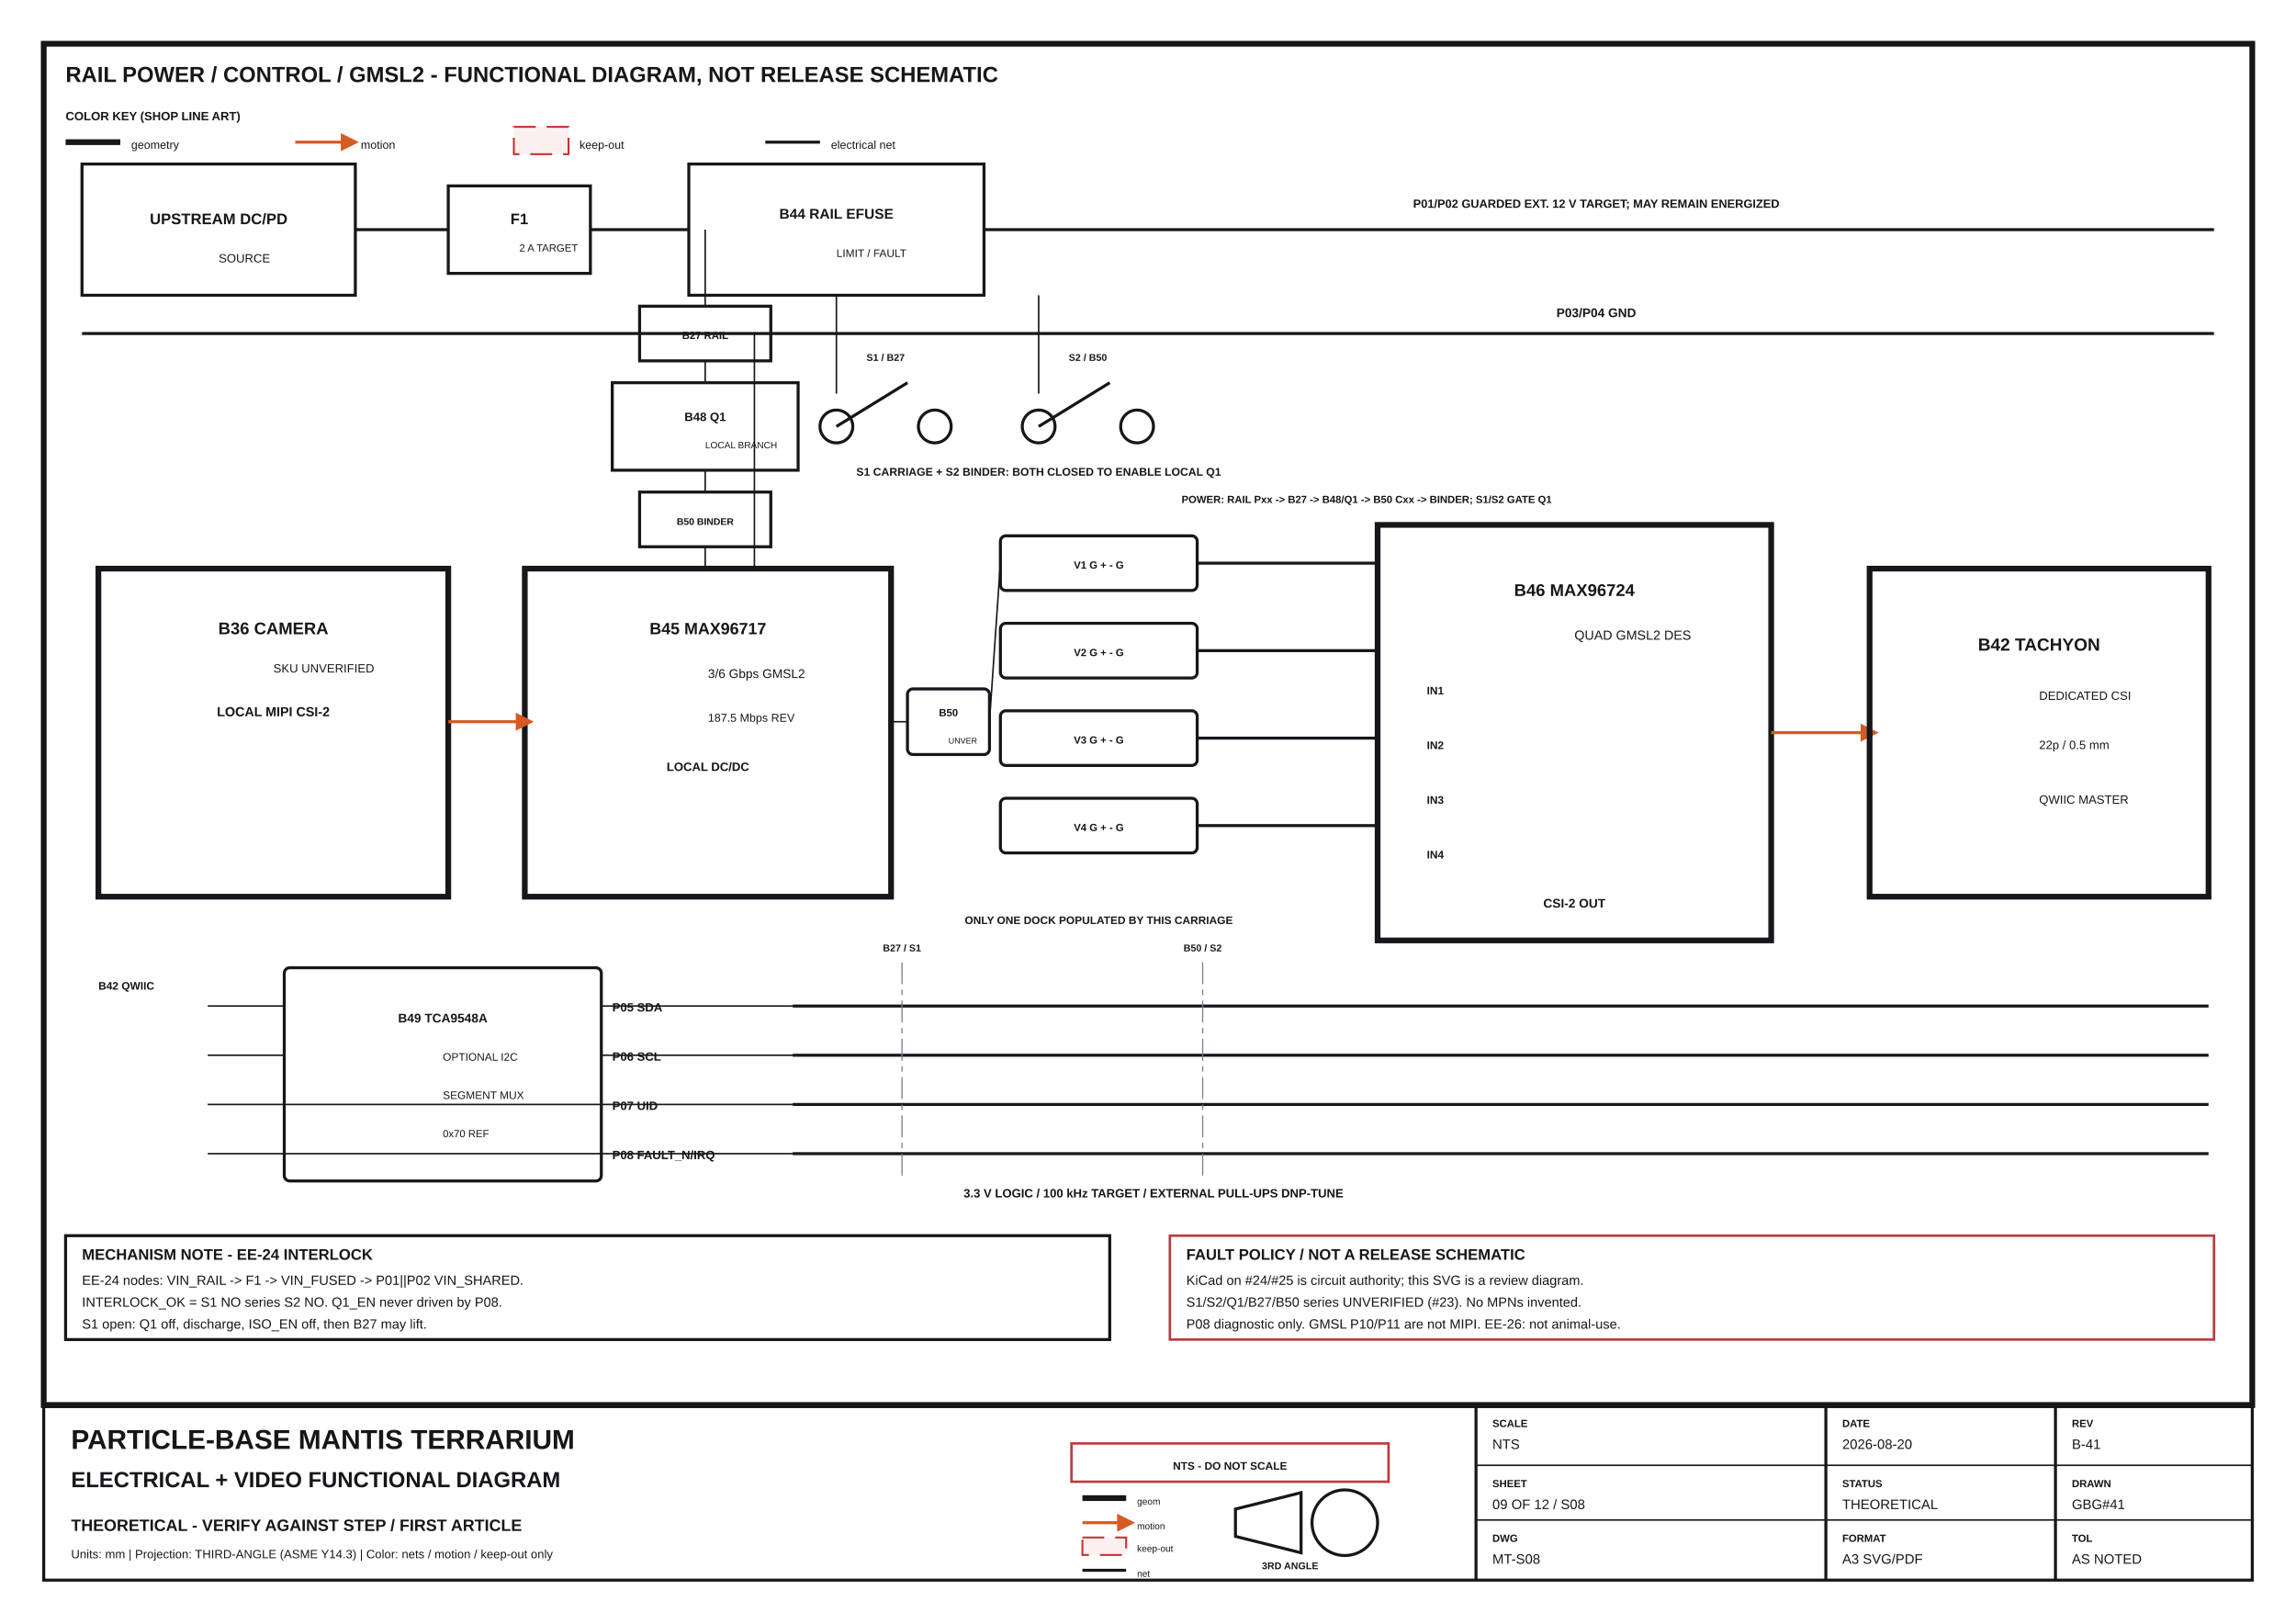
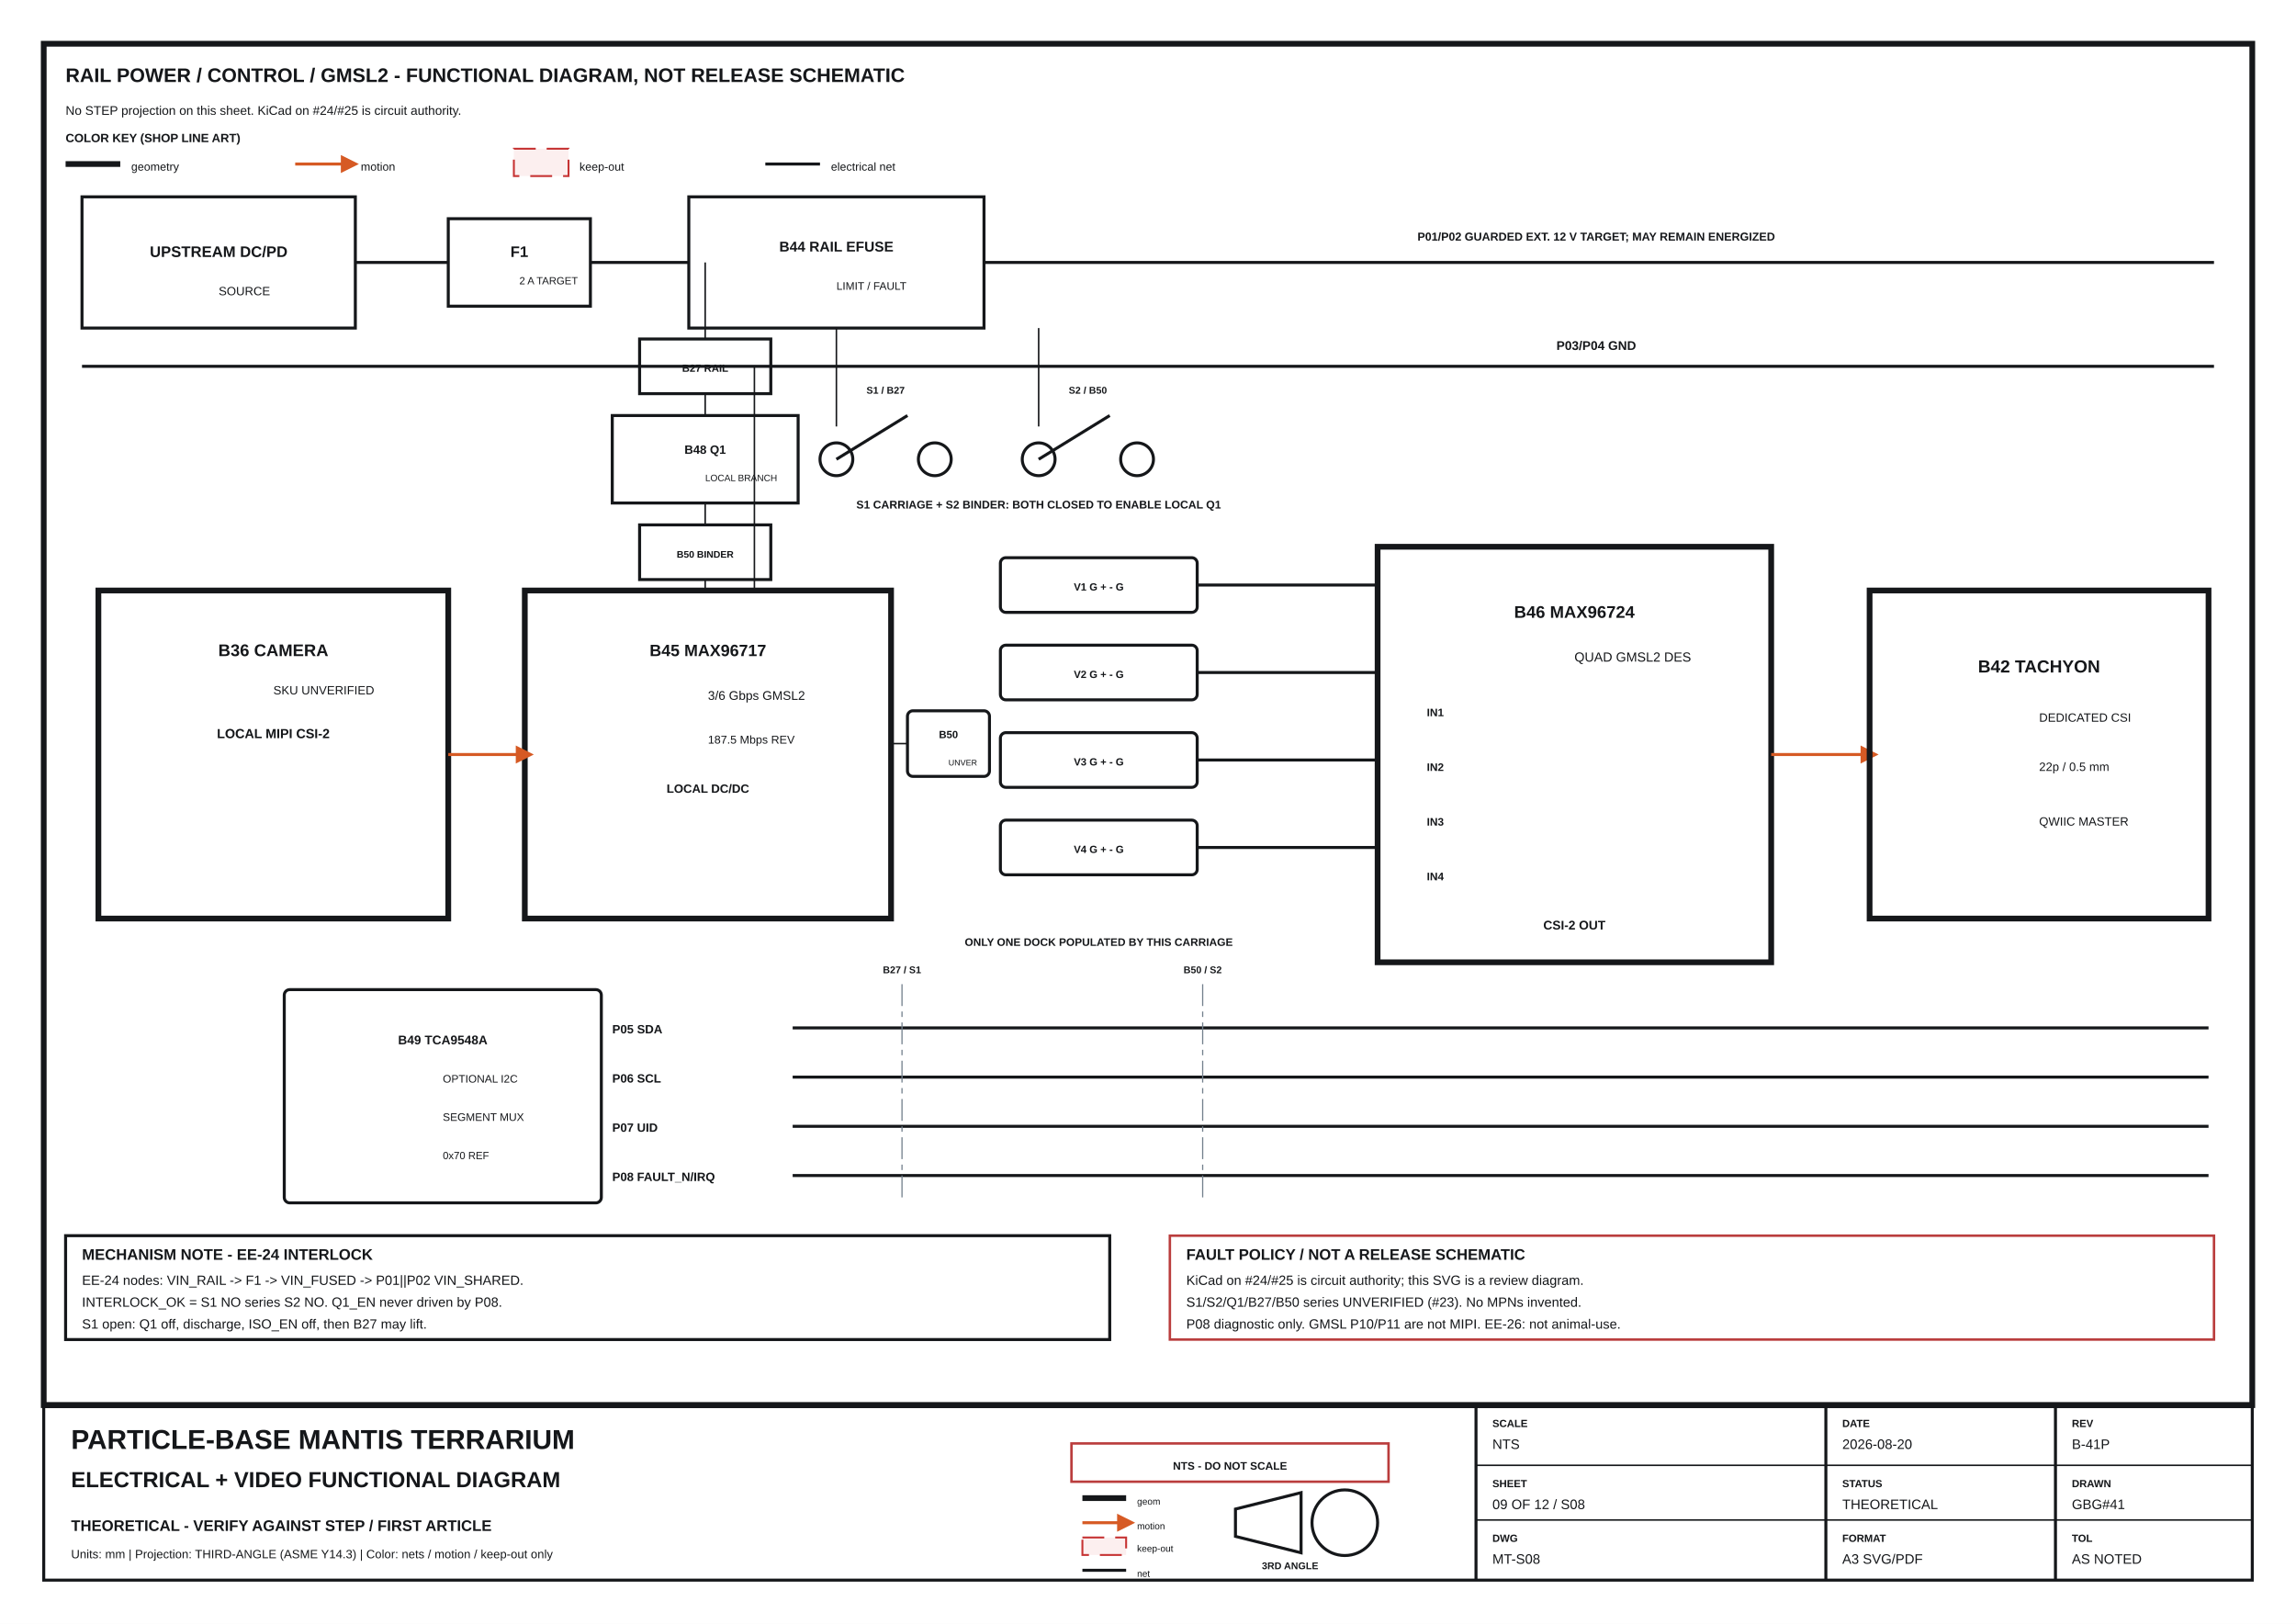
<svg xmlns="http://www.w3.org/2000/svg" width="420mm" height="297mm" viewBox="0 0 420 297">
  <rect width="420" height="297" fill="#ffffff" />
  <defs>
    <marker id="arr" markerWidth="6" markerHeight="6" refX="3" refY="3" orient="auto" markerUnits="strokeWidth">
      <path d="M0,0 L6,3 L0,6 z" fill="#15171a" />
    </marker>
    <marker id="arr-orange" markerWidth="6" markerHeight="6" refX="3" refY="3" orient="auto" markerUnits="strokeWidth">
      <path d="M0,0 L6,3 L0,6 z" fill="#d65a24" />
    </marker>
    <pattern id="hatch" width="3" height="3" patternUnits="userSpaceOnUse" patternTransform="rotate(45)">
      <line x1="0" y1="0" x2="0" y2="3" stroke="#7b7e83" stroke-width="0.25" />
    </pattern>
    <pattern id="screen" width="3" height="3" patternUnits="userSpaceOnUse">
      <path d="M0,0 L3,3 M3,0 L0,3" stroke="#88909a" stroke-width="0.18" />
    </pattern>
    <style>
    text { font-family: Arial, Helvetica, sans-serif; fill:#15171a; }
    .thin { stroke:#15171a; stroke-width:.28; fill:none; }
    .med { stroke:#15171a; stroke-width:.55; fill:none; }
    .heavy { stroke:#15171a; stroke-width:1.05; fill:none; }
-     .hidden { stroke:#59616b; stroke-width:.28; stroke-dasharray:2 1.2; fill:none; }
+     .hidden { stroke:#59616b; stroke-width:.22; stroke-dasharray:1.6 1.1; fill:none; }
    .phantom { stroke:#d65a24; stroke-width:.35; stroke-dasharray:5 1 1 1; fill:none; }
    .center { stroke:#73808d; stroke-width:.22; stroke-dasharray:4 1 1 1; fill:none; }
    .dim { stroke:#15171a; stroke-width:.25; fill:none; marker-start:url(#arr); marker-end:url(#arr); }
    .leader { stroke:#15171a; stroke-width:.3; fill:none; marker-end:url(#arr); }
    .motion { stroke:#d65a24; stroke-width:.55; fill:none; marker-end:url(#arr-orange); }
    .ref { fill:#ffffff; stroke:#15171a; stroke-width:.45; }
    .unverified { fill:#ffffff; stroke:#ba3d3d; stroke-width:.45; }
    .keepout { fill:#dd3c3c; fill-opacity:.08; stroke:#c63333; stroke-width:.35; stroke-dasharray:4 2; }
+     .hlr { stroke:#15171a; stroke-width:.45; fill:none; stroke-linecap:round; stroke-linejoin:round; }
+     .hlr-keep { stroke:#c63333; stroke-width:.4; fill:none; stroke-dasharray:3.5 2; }
    .metal { fill:#f3f3f3; stroke:#15171a; stroke-width:.35; }
    .plastic { fill:#ffffff; stroke:#15171a; stroke-width:.35; }
    .cut { fill:url(#hatch); stroke:#15171a; stroke-width:.45; }
  </style>
  </defs>
  <rect x="8" y="8" width="404" height="249.0" rx="0" class="heavy" />
-   <text x="12" y="15" font-size="4.0" font-weight="bold" text-anchor="start">RAIL POWER / CONTROL / GMSL2 - FUNCTIONAL DIAGRAM, NOT RELEASE SCHEMATIC</text>
-   <text x="12" y="22" font-size="2.2" font-weight="bold" text-anchor="start">COLOR KEY (SHOP LINE ART)</text>
-   <line x1="12" y1="26" x2="22" y2="26" class="heavy" />
-   <text x="24" y="27.2" font-size="2.1" font-weight="normal" text-anchor="start">geometry</text>
-   <line x1="54" y1="26" x2="64" y2="26" class="motion" />
-   <text x="66" y="27.2" font-size="2.1" font-weight="normal" text-anchor="start">motion</text>
-   <rect x="94" y="23.2" width="10" height="5" rx="0" class="keepout" />
-   <text x="106" y="27.2" font-size="2.1" font-weight="normal" text-anchor="start">keep-out</text>
-   <line x1="140" y1="26" x2="150" y2="26" class="med" stroke="#0a7891" />
-   <text x="152" y="27.2" font-size="2.1" font-weight="normal" text-anchor="start">electrical net</text>
-   <rect x="15" y="30" width="50" height="24" rx="0" class="med" fill="#ffffff" />
-   <text x="40" y="41" font-size="2.8" font-weight="bold" text-anchor="middle">UPSTREAM DC/PD</text>
-   <text x="40" y="48" font-size="2.2" font-weight="middle" text-anchor="start">SOURCE</text>
-   <line x1="65" y1="42" x2="82" y2="42" class="med" stroke="#d9822b" />
-   <rect x="82" y="34" width="26" height="16" rx="0" class="med" fill="#ffffff" />
-   <text x="95" y="41" font-size="2.8" font-weight="bold" text-anchor="middle">F1</text>
-   <text x="95" y="46" font-size="1.9" font-weight="middle" text-anchor="start">2 A TARGET</text>
-   <line x1="108" y1="42" x2="126" y2="42" class="med" stroke="#d9822b" />
-   <rect x="126" y="30" width="54" height="24" rx="0" class="med" fill="#fff" />
-   <text x="153" y="40" font-size="2.6" font-weight="bold" text-anchor="middle">B44 RAIL EFUSE</text>
-   <text x="153" y="47" font-size="2.0" font-weight="middle" text-anchor="start">LIMIT / FAULT</text>
-   <line x1="180" y1="42" x2="405" y2="42" class="med" stroke="#d9822b" />
-   <text x="292" y="38" font-size="2.15" font-weight="bold" text-anchor="middle" fill="#d9822b">P01/P02 GUARDED EXT. 12 V TARGET; MAY REMAIN ENERGIZED</text>
-   <line x1="15" y1="61" x2="405" y2="61" class="med" stroke="#333" />
-   <text x="292" y="58" font-size="2.3" font-weight="bold" text-anchor="middle">P03/P04 GND</text>
-   <line x1="153" y1="54" x2="153" y2="72" class="thin" />
-   <circle cx="153" cy="78" r="3" class="med" fill="#fff" />
-   <line x1="153" y1="78" x2="166" y2="70" class="med" />
-   <circle cx="171" cy="78" r="3" class="med" fill="#fff" />
-   <text x="162" y="66" font-size="1.8" font-weight="bold" text-anchor="middle">S1 / B27</text>
-   <line x1="190" y1="54" x2="190" y2="72" class="thin" />
-   <circle cx="190" cy="78" r="3" class="med" fill="#fff" />
-   <line x1="190" y1="78" x2="203" y2="70" class="med" />
-   <circle cx="208" cy="78" r="3" class="med" fill="#fff" />
-   <text x="199" y="66" font-size="1.8" font-weight="bold" text-anchor="middle">S2 / B50</text>
-   <text x="190" y="87" font-size="2.05" font-weight="bold" text-anchor="middle" fill="#b52d2d">S1 CARRIAGE + S2 BINDER: BOTH CLOSED TO ENABLE LOCAL Q1</text>
-   <rect x="18" y="104" width="64" height="60" rx="0" class="heavy" fill="#ffffff" />
-   <text x="50" y="116" font-size="3.1" font-weight="bold" text-anchor="middle">B36 CAMERA</text>
-   <text x="50" y="123" font-size="2.2" font-weight="middle" text-anchor="start" fill="#b52d2d">SKU UNVERIFIED</text>
-   <text x="50" y="131" font-size="2.4" font-weight="bold" text-anchor="middle">LOCAL MIPI CSI-2</text>
-   <rect x="96" y="104" width="67" height="60" rx="0" class="heavy" fill="#ffffff" />
-   <text x="129.5" y="116" font-size="3.0" font-weight="bold" text-anchor="middle">B45 MAX96717</text>
-   <text x="129.5" y="124" font-size="2.3" font-weight="middle" text-anchor="start">3/6 Gbps GMSL2</text>
-   <text x="129.5" y="132" font-size="2.1" font-weight="middle" text-anchor="start">187.5 Mbps REV</text>
-   <text x="129.5" y="141" font-size="2.2" font-weight="bold" text-anchor="middle">LOCAL DC/DC</text>
-   <rect x="117" y="56" width="24" height="10" rx="0" class="med" fill="#ffffff" />
-   <text x="129" y="62" font-size="1.9" font-weight="bold" text-anchor="middle">B27 RAIL</text>
-   <rect x="112" y="70" width="34" height="16" rx="0" class="med" fill="#ffffff" />
-   <text x="129" y="77" font-size="2.2" font-weight="bold" text-anchor="middle">B48 Q1</text>
-   <text x="129" y="82" font-size="1.7" font-weight="middle" text-anchor="start">LOCAL BRANCH</text>
-   <rect x="117" y="90" width="24" height="10" rx="0" class="med" fill="#ffffff" />
-   <text x="129" y="96" font-size="1.75" font-weight="bold" text-anchor="middle">B50 BINDER</text>
-   <line x1="82" y1="132" x2="96" y2="132" class="motion" />
-   <line x1="129" y1="104" x2="129" y2="100" class="thin" stroke="#d9822b" />
-   <line x1="129" y1="90" x2="129" y2="86" class="thin" stroke="#d9822b" />
-   <line x1="129" y1="70" x2="129" y2="66" class="thin" stroke="#d9822b" />
-   <line x1="129" y1="56" x2="129" y2="42" class="thin" stroke="#d9822b" />
-   <line x1="138" y1="104" x2="138" y2="61" class="thin" stroke="#333" />
-   <text x="250" y="92" font-size="1.9" font-weight="bold" text-anchor="middle">POWER: RAIL Pxx -&gt; B27 -&gt; B48/Q1 -&gt; B50 Cxx -&gt; BINDER; S1/S2 GATE Q1</text>
-   <rect x="183" y="98" width="36" height="10" rx="1" class="med" fill="#ffffff" />
-   <text x="201" y="104" font-size="1.9" font-weight="bold" text-anchor="middle" fill="#0a7891">V1 G + - G</text>
-   <line x1="181" y1="132" x2="183" y2="103" class="thin" stroke="#0a7891" />
-   <line x1="219" y1="103" x2="252" y2="103" class="med" stroke="#0a7891" />
-   <rect x="183" y="114" width="36" height="10" rx="1" class="med" fill="#ffffff" />
-   <text x="201" y="120" font-size="1.9" font-weight="bold" text-anchor="middle" fill="#0a7891">V2 G + - G</text>
-   <line x1="219" y1="119" x2="252" y2="119" class="med" stroke="#0a7891" />
-   <rect x="183" y="130" width="36" height="10" rx="1" class="med" fill="#ffffff" />
-   <text x="201" y="136" font-size="1.9" font-weight="bold" text-anchor="middle" fill="#0a7891">V3 G + - G</text>
-   <line x1="219" y1="135" x2="252" y2="135" class="med" stroke="#0a7891" />
-   <rect x="183" y="146" width="36" height="10" rx="1" class="med" fill="#ffffff" />
-   <text x="201" y="152" font-size="1.9" font-weight="bold" text-anchor="middle" fill="#0a7891">V4 G + - G</text>
-   <line x1="219" y1="151" x2="252" y2="151" class="med" stroke="#0a7891" />
-   <rect x="166" y="126" width="15" height="12" rx="1" class="med" fill="#ffffff" />
-   <text x="173.5" y="131" font-size="1.9" font-weight="bold" text-anchor="middle">B50</text>
-   <text x="173.5" y="136" font-size="1.5" font-weight="middle" text-anchor="start" fill="#b52d2d">UNVER</text>
-   <line x1="163" y1="132" x2="166" y2="132" class="thin" stroke="#0a7891" />
-   <text x="201" y="169" font-size="2.0" font-weight="bold" text-anchor="middle">ONLY ONE DOCK POPULATED BY THIS CARRIAGE</text>
-   <rect x="252" y="96" width="72" height="76" rx="0" class="heavy" fill="#ffffff" />
-   <text x="288" y="109" font-size="3.1" font-weight="bold" text-anchor="middle">B46 MAX96724</text>
-   <text x="288" y="117" font-size="2.4" font-weight="middle" text-anchor="start">QUAD GMSL2 DES</text>
-   <text x="261" y="127" font-size="2.0" font-weight="bold" text-anchor="start">IN1</text>
-   <text x="261" y="137" font-size="2.0" font-weight="bold" text-anchor="start">IN2</text>
-   <text x="261" y="147" font-size="2.0" font-weight="bold" text-anchor="start">IN3</text>
-   <text x="261" y="157" font-size="2.0" font-weight="bold" text-anchor="start">IN4</text>
-   <text x="288" y="166" font-size="2.3" font-weight="bold" text-anchor="middle">CSI-2 OUT</text>
-   <line x1="324" y1="134" x2="342" y2="134" class="motion" />
-   <rect x="342" y="104" width="62" height="60" rx="0" class="heavy" fill="#ffffff" />
-   <text x="373" y="119" font-size="3.2" font-weight="bold" text-anchor="middle">B42 TACHYON</text>
-   <text x="373" y="128" font-size="2.2" font-weight="middle" text-anchor="start">DEDICATED CSI</text>
-   <text x="373" y="137" font-size="2.2" font-weight="middle" text-anchor="start">22p / 0.5 mm</text>
-   <text x="373" y="147" font-size="2.2" font-weight="middle" text-anchor="start">QWIIC MASTER</text>
-   <rect x="52" y="177" width="58" height="39" rx="1" class="med" fill="#ffffff" />
-   <text x="81" y="187" font-size="2.3" font-weight="bold" text-anchor="middle">B49 TCA9548A</text>
-   <text x="81" y="194" font-size="2.0" font-weight="middle" text-anchor="start">OPTIONAL I2C</text>
-   <text x="81" y="201" font-size="2.0" font-weight="middle" text-anchor="start">SEGMENT MUX</text>
-   <text x="81" y="208" font-size="1.9" font-weight="middle" text-anchor="start">0x70 REF</text>
-   <text x="18" y="181" font-size="2.0" font-weight="bold" text-anchor="start">B42 QWIIC</text>
-   <line x1="38" y1="184" x2="52" y2="184" class="thin" stroke="#2c9c69" />
-   <line x1="38" y1="193" x2="52" y2="193" class="thin" stroke="#307ac7" />
-   <text x="112" y="185" font-size="2.2" font-weight="bold" text-anchor="start" fill="#2c9c69">P05 SDA</text>
-   <line x1="145" y1="184" x2="404" y2="184" class="med" stroke="#2c9c69" />
-   <text x="112" y="194" font-size="2.2" font-weight="bold" text-anchor="start" fill="#307ac7">P06 SCL</text>
-   <line x1="145" y1="193" x2="404" y2="193" class="med" stroke="#307ac7" />
-   <text x="112" y="203" font-size="2.2" font-weight="bold" text-anchor="start" fill="#7a55a3">P07 UID</text>
-   <line x1="145" y1="202" x2="404" y2="202" class="med" stroke="#7a55a3" />
-   <text x="112" y="212" font-size="2.2" font-weight="bold" text-anchor="start" fill="#d34887">P08 FAULT_N/IRQ</text>
-   <line x1="145" y1="211" x2="404" y2="211" class="med" stroke="#d34887" />
-   <line x1="110" y1="184" x2="145" y2="184" class="thin" stroke="#2c9c69" />
-   <line x1="110" y1="193" x2="145" y2="193" class="thin" stroke="#307ac7" />
-   <line x1="38" y1="202" x2="145" y2="202" class="thin" stroke="#7a55a3" />
-   <line x1="38" y1="211" x2="145" y2="211" class="thin" stroke="#d34887" />
-   <line x1="165" y1="176" x2="165" y2="216" class="center" />
-   <text x="165" y="174" font-size="1.8" font-weight="bold" text-anchor="middle">B27 / S1</text>
-   <line x1="220" y1="176" x2="220" y2="216" class="center" />
-   <text x="220" y="174" font-size="1.8" font-weight="bold" text-anchor="middle">B50 / S2</text>
-   <text x="211" y="219" font-size="2.2" font-weight="bold" text-anchor="middle">3.3 V LOGIC / 100 kHz TARGET / EXTERNAL PULL-UPS DNP-TUNE</text>
+   <text x="12" y="15" font-size="3.6" font-weight="bold" text-anchor="start">RAIL POWER / CONTROL / GMSL2 - FUNCTIONAL DIAGRAM, NOT RELEASE SCHEMATIC</text>
+   <text x="12" y="21" font-size="2.3" font-weight="normal" text-anchor="start" fill="#ba3d3d">No STEP projection on this sheet. KiCad on #24/#25 is circuit authority.</text>
+   <text x="12" y="26" font-size="2.2" font-weight="bold" text-anchor="start">COLOR KEY (SHOP LINE ART)</text>
+   <line x1="12" y1="30" x2="22" y2="30" class="heavy" />
+   <text x="24" y="31.2" font-size="2.1" font-weight="normal" text-anchor="start">geometry</text>
+   <line x1="54" y1="30" x2="64" y2="30" class="motion" />
+   <text x="66" y="31.2" font-size="2.1" font-weight="normal" text-anchor="start">motion</text>
+   <rect x="94" y="27.2" width="10" height="5" rx="0" class="keepout" />
+   <text x="106" y="31.2" font-size="2.1" font-weight="normal" text-anchor="start">keep-out</text>
+   <line x1="140" y1="30" x2="150" y2="30" class="med" stroke="#0a7891" />
+   <text x="152" y="31.2" font-size="2.1" font-weight="normal" text-anchor="start">electrical net</text>
+   <rect x="15" y="36" width="50" height="24" rx="0" class="med" fill="#ffffff" />
+   <text x="40" y="47" font-size="2.8" font-weight="bold" text-anchor="middle">UPSTREAM DC/PD</text>
+   <text x="40" y="54" font-size="2.2" font-weight="middle" text-anchor="start">SOURCE</text>
+   <line x1="65" y1="48" x2="82" y2="48" class="med" stroke="#d9822b" />
+   <rect x="82" y="40" width="26" height="16" rx="0" class="med" fill="#ffffff" />
+   <text x="95" y="47" font-size="2.8" font-weight="bold" text-anchor="middle">F1</text>
+   <text x="95" y="52" font-size="1.9" font-weight="middle" text-anchor="start">2 A TARGET</text>
+   <line x1="108" y1="48" x2="126" y2="48" class="med" stroke="#d9822b" />
+   <rect x="126" y="36" width="54" height="24" rx="0" class="med" fill="#fff" />
+   <text x="153" y="46" font-size="2.6" font-weight="bold" text-anchor="middle">B44 RAIL EFUSE</text>
+   <text x="153" y="53" font-size="2.0" font-weight="middle" text-anchor="start">LIMIT / FAULT</text>
+   <line x1="180" y1="48" x2="405" y2="48" class="med" stroke="#d9822b" />
+   <text x="292" y="44" font-size="2.1" font-weight="bold" text-anchor="middle" fill="#d9822b">P01/P02 GUARDED EXT. 12 V TARGET; MAY REMAIN ENERGIZED</text>
+   <line x1="15" y1="67" x2="405" y2="67" class="med" stroke="#333" />
+   <text x="292" y="64" font-size="2.3" font-weight="bold" text-anchor="middle">P03/P04 GND</text>
+   <line x1="153" y1="60" x2="153" y2="78" class="thin" />
+   <circle cx="153" cy="84" r="3" class="med" fill="#fff" />
+   <line x1="153" y1="84" x2="166" y2="76" class="med" />
+   <circle cx="171" cy="84" r="3" class="med" fill="#fff" />
+   <text x="162" y="72" font-size="1.8" font-weight="bold" text-anchor="middle">S1 / B27</text>
+   <line x1="190" y1="60" x2="190" y2="78" class="thin" />
+   <circle cx="190" cy="84" r="3" class="med" fill="#fff" />
+   <line x1="190" y1="84" x2="203" y2="76" class="med" />
+   <circle cx="208" cy="84" r="3" class="med" fill="#fff" />
+   <text x="199" y="72" font-size="1.8" font-weight="bold" text-anchor="middle">S2 / B50</text>
+   <text x="190" y="93" font-size="2.05" font-weight="bold" text-anchor="middle" fill="#ba3d3d">S1 CARRIAGE + S2 BINDER: BOTH CLOSED TO ENABLE LOCAL Q1</text>
+   <rect x="18" y="108" width="64" height="60" rx="0" class="heavy" fill="#ffffff" />
+   <text x="50" y="120" font-size="3.1" font-weight="bold" text-anchor="middle">B36 CAMERA</text>
+   <text x="50" y="127" font-size="2.2" font-weight="middle" text-anchor="start" fill="#ba3d3d">SKU UNVERIFIED</text>
+   <text x="50" y="135" font-size="2.4" font-weight="bold" text-anchor="middle">LOCAL MIPI CSI-2</text>
+   <rect x="96" y="108" width="67" height="60" rx="0" class="heavy" fill="#ffffff" />
+   <text x="129.5" y="120" font-size="3.0" font-weight="bold" text-anchor="middle">B45 MAX96717</text>
+   <text x="129.5" y="128" font-size="2.3" font-weight="middle" text-anchor="start">3/6 Gbps GMSL2</text>
+   <text x="129.5" y="136" font-size="2.1" font-weight="middle" text-anchor="start">187.5 Mbps REV</text>
+   <text x="129.5" y="145" font-size="2.2" font-weight="bold" text-anchor="middle">LOCAL DC/DC</text>
+   <rect x="117" y="62" width="24" height="10" rx="0" class="med" fill="#ffffff" />
+   <text x="129" y="68" font-size="1.9" font-weight="bold" text-anchor="middle">B27 RAIL</text>
+   <rect x="112" y="76" width="34" height="16" rx="0" class="med" fill="#ffffff" />
+   <text x="129" y="83" font-size="2.2" font-weight="bold" text-anchor="middle">B48 Q1</text>
+   <text x="129" y="88" font-size="1.7" font-weight="middle" text-anchor="start">LOCAL BRANCH</text>
+   <rect x="117" y="96" width="24" height="10" rx="0" class="med" fill="#ffffff" />
+   <text x="129" y="102" font-size="1.75" font-weight="bold" text-anchor="middle">B50 BINDER</text>
+   <line x1="82" y1="138" x2="96" y2="138" class="motion" />
+   <line x1="129" y1="108" x2="129" y2="106" class="thin" stroke="#d9822b" />
+   <line x1="129" y1="96" x2="129" y2="92" class="thin" stroke="#d9822b" />
+   <line x1="129" y1="76" x2="129" y2="72" class="thin" stroke="#d9822b" />
+   <line x1="129" y1="62" x2="129" y2="48" class="thin" stroke="#d9822b" />
+   <line x1="138" y1="108" x2="138" y2="67" class="thin" stroke="#333" />
+   <rect x="183" y="102" width="36" height="10" rx="1" class="med" fill="#ffffff" />
+   <text x="201" y="108" font-size="1.9" font-weight="bold" text-anchor="middle" fill="#0a7891">V1 G + - G</text>
+   <line x1="219" y1="107" x2="252" y2="107" class="med" stroke="#0a7891" />
+   <rect x="183" y="118" width="36" height="10" rx="1" class="med" fill="#ffffff" />
+   <text x="201" y="124" font-size="1.9" font-weight="bold" text-anchor="middle" fill="#0a7891">V2 G + - G</text>
+   <line x1="219" y1="123" x2="252" y2="123" class="med" stroke="#0a7891" />
+   <rect x="183" y="134" width="36" height="10" rx="1" class="med" fill="#ffffff" />
+   <text x="201" y="140" font-size="1.9" font-weight="bold" text-anchor="middle" fill="#0a7891">V3 G + - G</text>
+   <line x1="219" y1="139" x2="252" y2="139" class="med" stroke="#0a7891" />
+   <rect x="183" y="150" width="36" height="10" rx="1" class="med" fill="#ffffff" />
+   <text x="201" y="156" font-size="1.9" font-weight="bold" text-anchor="middle" fill="#0a7891">V4 G + - G</text>
+   <line x1="219" y1="155" x2="252" y2="155" class="med" stroke="#0a7891" />
+   <rect x="166" y="130" width="15" height="12" rx="1" class="med" fill="#ffffff" />
+   <text x="173.5" y="135" font-size="1.9" font-weight="bold" text-anchor="middle">B50</text>
+   <text x="173.5" y="140" font-size="1.5" font-weight="middle" text-anchor="start" fill="#ba3d3d">UNVER</text>
+   <line x1="163" y1="136" x2="166" y2="136" class="thin" stroke="#0a7891" />
+   <text x="201" y="173" font-size="2.0" font-weight="bold" text-anchor="middle">ONLY ONE DOCK POPULATED BY THIS CARRIAGE</text>
+   <rect x="252" y="100" width="72" height="76" rx="0" class="heavy" fill="#ffffff" />
+   <text x="288" y="113" font-size="3.1" font-weight="bold" text-anchor="middle">B46 MAX96724</text>
+   <text x="288" y="121" font-size="2.4" font-weight="middle" text-anchor="start">QUAD GMSL2 DES</text>
+   <text x="261" y="131" font-size="2.0" font-weight="bold" text-anchor="start">IN1</text>
+   <text x="261" y="141" font-size="2.0" font-weight="bold" text-anchor="start">IN2</text>
+   <text x="261" y="151" font-size="2.0" font-weight="bold" text-anchor="start">IN3</text>
+   <text x="261" y="161" font-size="2.0" font-weight="bold" text-anchor="start">IN4</text>
+   <text x="288" y="170" font-size="2.3" font-weight="bold" text-anchor="middle">CSI-2 OUT</text>
+   <line x1="324" y1="138" x2="342" y2="138" class="motion" />
+   <rect x="342" y="108" width="62" height="60" rx="0" class="heavy" fill="#ffffff" />
+   <text x="373" y="123" font-size="3.2" font-weight="bold" text-anchor="middle">B42 TACHYON</text>
+   <text x="373" y="132" font-size="2.2" font-weight="middle" text-anchor="start">DEDICATED CSI</text>
+   <text x="373" y="141" font-size="2.2" font-weight="middle" text-anchor="start">22p / 0.5 mm</text>
+   <text x="373" y="151" font-size="2.2" font-weight="middle" text-anchor="start">QWIIC MASTER</text>
+   <rect x="52" y="181" width="58" height="39" rx="1" class="med" fill="#ffffff" />
+   <text x="81" y="191" font-size="2.3" font-weight="bold" text-anchor="middle">B49 TCA9548A</text>
+   <text x="81" y="198" font-size="2.0" font-weight="middle" text-anchor="start">OPTIONAL I2C</text>
+   <text x="81" y="205" font-size="2.0" font-weight="middle" text-anchor="start">SEGMENT MUX</text>
+   <text x="81" y="212" font-size="1.9" font-weight="middle" text-anchor="start">0x70 REF</text>
+   <text x="112" y="189" font-size="2.2" font-weight="bold" text-anchor="start" fill="#2c9c69">P05 SDA</text>
+   <line x1="145" y1="188" x2="404" y2="188" class="med" stroke="#2c9c69" />
+   <text x="112" y="198" font-size="2.2" font-weight="bold" text-anchor="start" fill="#307ac7">P06 SCL</text>
+   <line x1="145" y1="197" x2="404" y2="197" class="med" stroke="#307ac7" />
+   <text x="112" y="207" font-size="2.2" font-weight="bold" text-anchor="start" fill="#7a55a3">P07 UID</text>
+   <line x1="145" y1="206" x2="404" y2="206" class="med" stroke="#7a55a3" />
+   <text x="112" y="216" font-size="2.2" font-weight="bold" text-anchor="start" fill="#d34887">P08 FAULT_N/IRQ</text>
+   <line x1="145" y1="215" x2="404" y2="215" class="med" stroke="#d34887" />
+   <line x1="165" y1="180" x2="165" y2="220" class="center" />
+   <text x="165" y="178" font-size="1.8" font-weight="bold" text-anchor="middle">B27 / S1</text>
+   <line x1="220" y1="180" x2="220" y2="220" class="center" />
+   <text x="220" y="178" font-size="1.8" font-weight="bold" text-anchor="middle">B50 / S2</text>
  <rect x="12" y="226" width="191" height="19.0" rx="0" class="med" fill="#ffffff" />
  <text x="15" y="230.4" font-size="2.8" font-weight="bold" text-anchor="start">MECHANISM NOTE - EE-24 INTERLOCK</text>
  <text x="15" y="235" font-size="2.45" font-weight="normal" text-anchor="start">EE-24 nodes: VIN_RAIL -&gt; F1 -&gt; VIN_FUSED -&gt; P01||P02 VIN_SHARED.</text>
  <text x="15" y="239" font-size="2.45" font-weight="normal" text-anchor="start">INTERLOCK_OK = S1 NO series S2 NO. Q1_EN never driven by P08.</text>
  <text x="15" y="243" font-size="2.45" font-weight="normal" text-anchor="start">S1 open: Q1 off, discharge, ISO_EN off, then B27 may lift.</text>
  <rect x="214" y="226" width="191" height="19.0" rx="0" class="unverified" fill="#ffffff" />
  <text x="217" y="230.4" font-size="2.8" font-weight="bold" text-anchor="start">FAULT POLICY / NOT A RELEASE SCHEMATIC</text>
  <text x="217" y="235" font-size="2.45" font-weight="normal" text-anchor="start">KiCad on #24/#25 is circuit authority; this SVG is a review diagram.</text>
  <text x="217" y="239" font-size="2.45" font-weight="normal" text-anchor="start">S1/S2/Q1/B27/B50 series UNVERIFIED (#23). No MPNs invented.</text>
  <text x="217" y="243" font-size="2.45" font-weight="normal" text-anchor="start">P08 diagnostic only. GMSL P10/P11 are not MIPI. EE-26: not animal-use.</text>
  <line x1="8" y1="257.0" x2="412" y2="257.0" class="heavy" />
  <rect x="8" y="257.0" width="404" height="32" rx="0" class="med" />
  <line x1="270" y1="257.0" x2="270" y2="289" class="med" />
  <line x1="334" y1="257.0" x2="334" y2="289" class="med" />
  <line x1="376" y1="257.0" x2="376" y2="289" class="med" />
  <line x1="270" y1="268.0" x2="412" y2="268.0" class="thin" />
  <line x1="270" y1="278.0" x2="412" y2="278.0" class="thin" />
  <text x="13" y="265.0" font-size="5.0" font-weight="bold" text-anchor="start">PARTICLE-BASE MANTIS TERRARIUM</text>
  <text x="13" y="272.0" font-size="4.0" font-weight="bold" text-anchor="start">ELECTRICAL + VIDEO FUNCTIONAL DIAGRAM</text>
-   <text x="13" y="280.0" font-size="3.0" font-weight="bold" text-anchor="start" fill="#ba3d3d">THEORETICAL - VERIFY AGAINST STEP / FIRST ARTICLE</text>
+   <text x="13" y="280.0" font-size="2.8" font-weight="bold" text-anchor="start" fill="#ba3d3d">THEORETICAL - VERIFY AGAINST STEP / FIRST ARTICLE</text>
  <text x="13" y="285.0" font-size="2.2" font-weight="normal" text-anchor="start">Units: mm | Projection: THIRD-ANGLE (ASME Y14.3) | Color: nets / motion / keep-out only</text>
  <text x="273" y="261.0" font-size="1.9" font-weight="bold" text-anchor="start">SCALE</text>
  <text x="273" y="265.0" font-size="2.5" font-weight="normal" text-anchor="start">NTS</text>
  <text x="337" y="261.0" font-size="1.9" font-weight="bold" text-anchor="start">DATE</text>
  <text x="337" y="265.0" font-size="2.5" font-weight="normal" text-anchor="start">2026-08-20</text>
  <text x="379" y="261.0" font-size="1.9" font-weight="bold" text-anchor="start">REV</text>
-   <text x="379" y="265.0" font-size="2.5" font-weight="normal" text-anchor="start">B-41</text>
+   <text x="379" y="265.0" font-size="2.5" font-weight="normal" text-anchor="start">B-41P</text>
  <text x="273" y="272.0" font-size="1.9" font-weight="bold" text-anchor="start">SHEET</text>
  <text x="273" y="276.0" font-size="2.5" font-weight="normal" text-anchor="start">09 OF 12 / S08</text>
  <text x="337" y="272.0" font-size="1.9" font-weight="bold" text-anchor="start">STATUS</text>
  <text x="337" y="276.0" font-size="2.5" font-weight="normal" text-anchor="start">THEORETICAL</text>
  <text x="379" y="272.0" font-size="1.9" font-weight="bold" text-anchor="start">DRAWN</text>
  <text x="379" y="276.0" font-size="2.5" font-weight="normal" text-anchor="start">GBG#41</text>
  <text x="273" y="282.0" font-size="1.9" font-weight="bold" text-anchor="start">DWG</text>
  <text x="273" y="286.0" font-size="2.5" font-weight="normal" text-anchor="start">MT-S08</text>
  <text x="337" y="282.0" font-size="1.9" font-weight="bold" text-anchor="start">FORMAT</text>
  <text x="337" y="286.0" font-size="2.5" font-weight="normal" text-anchor="start">A3 SVG/PDF</text>
  <text x="379" y="282.0" font-size="1.9" font-weight="bold" text-anchor="start">TOL</text>
  <text x="379" y="286.0" font-size="2.5" font-weight="normal" text-anchor="start">AS NOTED</text>
  <path d="M226 276.0 L238 273.0 L238 284.0 L226 281.0 Z" class="med" />
  <circle cx="246" cy="278.5" r="6" class="med" />
  <text x="236" y="287.0" font-size="1.8" font-weight="bold" text-anchor="middle">3RD ANGLE</text>
  <rect x="196" y="264.0" width="58" height="7" rx="0" class="unverified" />
  <text x="225" y="268.8" font-size="2.0" font-weight="bold" text-anchor="middle" fill="#ba3d3d">NTS - DO NOT SCALE</text>
  <line x1="198" y1="274.0" x2="206" y2="274.0" class="heavy" />
  <text x="208" y="275.2" font-size="1.7" font-weight="normal" text-anchor="start">geom</text>
  <line x1="198" y1="278.5" x2="206" y2="278.5" class="motion" />
  <text x="208" y="279.7" font-size="1.7" font-weight="normal" text-anchor="start">motion</text>
  <rect x="198" y="281.2" width="8" height="3.2" rx="0" class="keepout" />
  <text x="208" y="283.8" font-size="1.7" font-weight="normal" text-anchor="start">keep-out</text>
  <line x1="198" y1="287.2" x2="206" y2="287.2" class="med" stroke="#0a7891" />
  <text x="208" y="288.4" font-size="1.7" font-weight="normal" text-anchor="start">net</text>
</svg>
